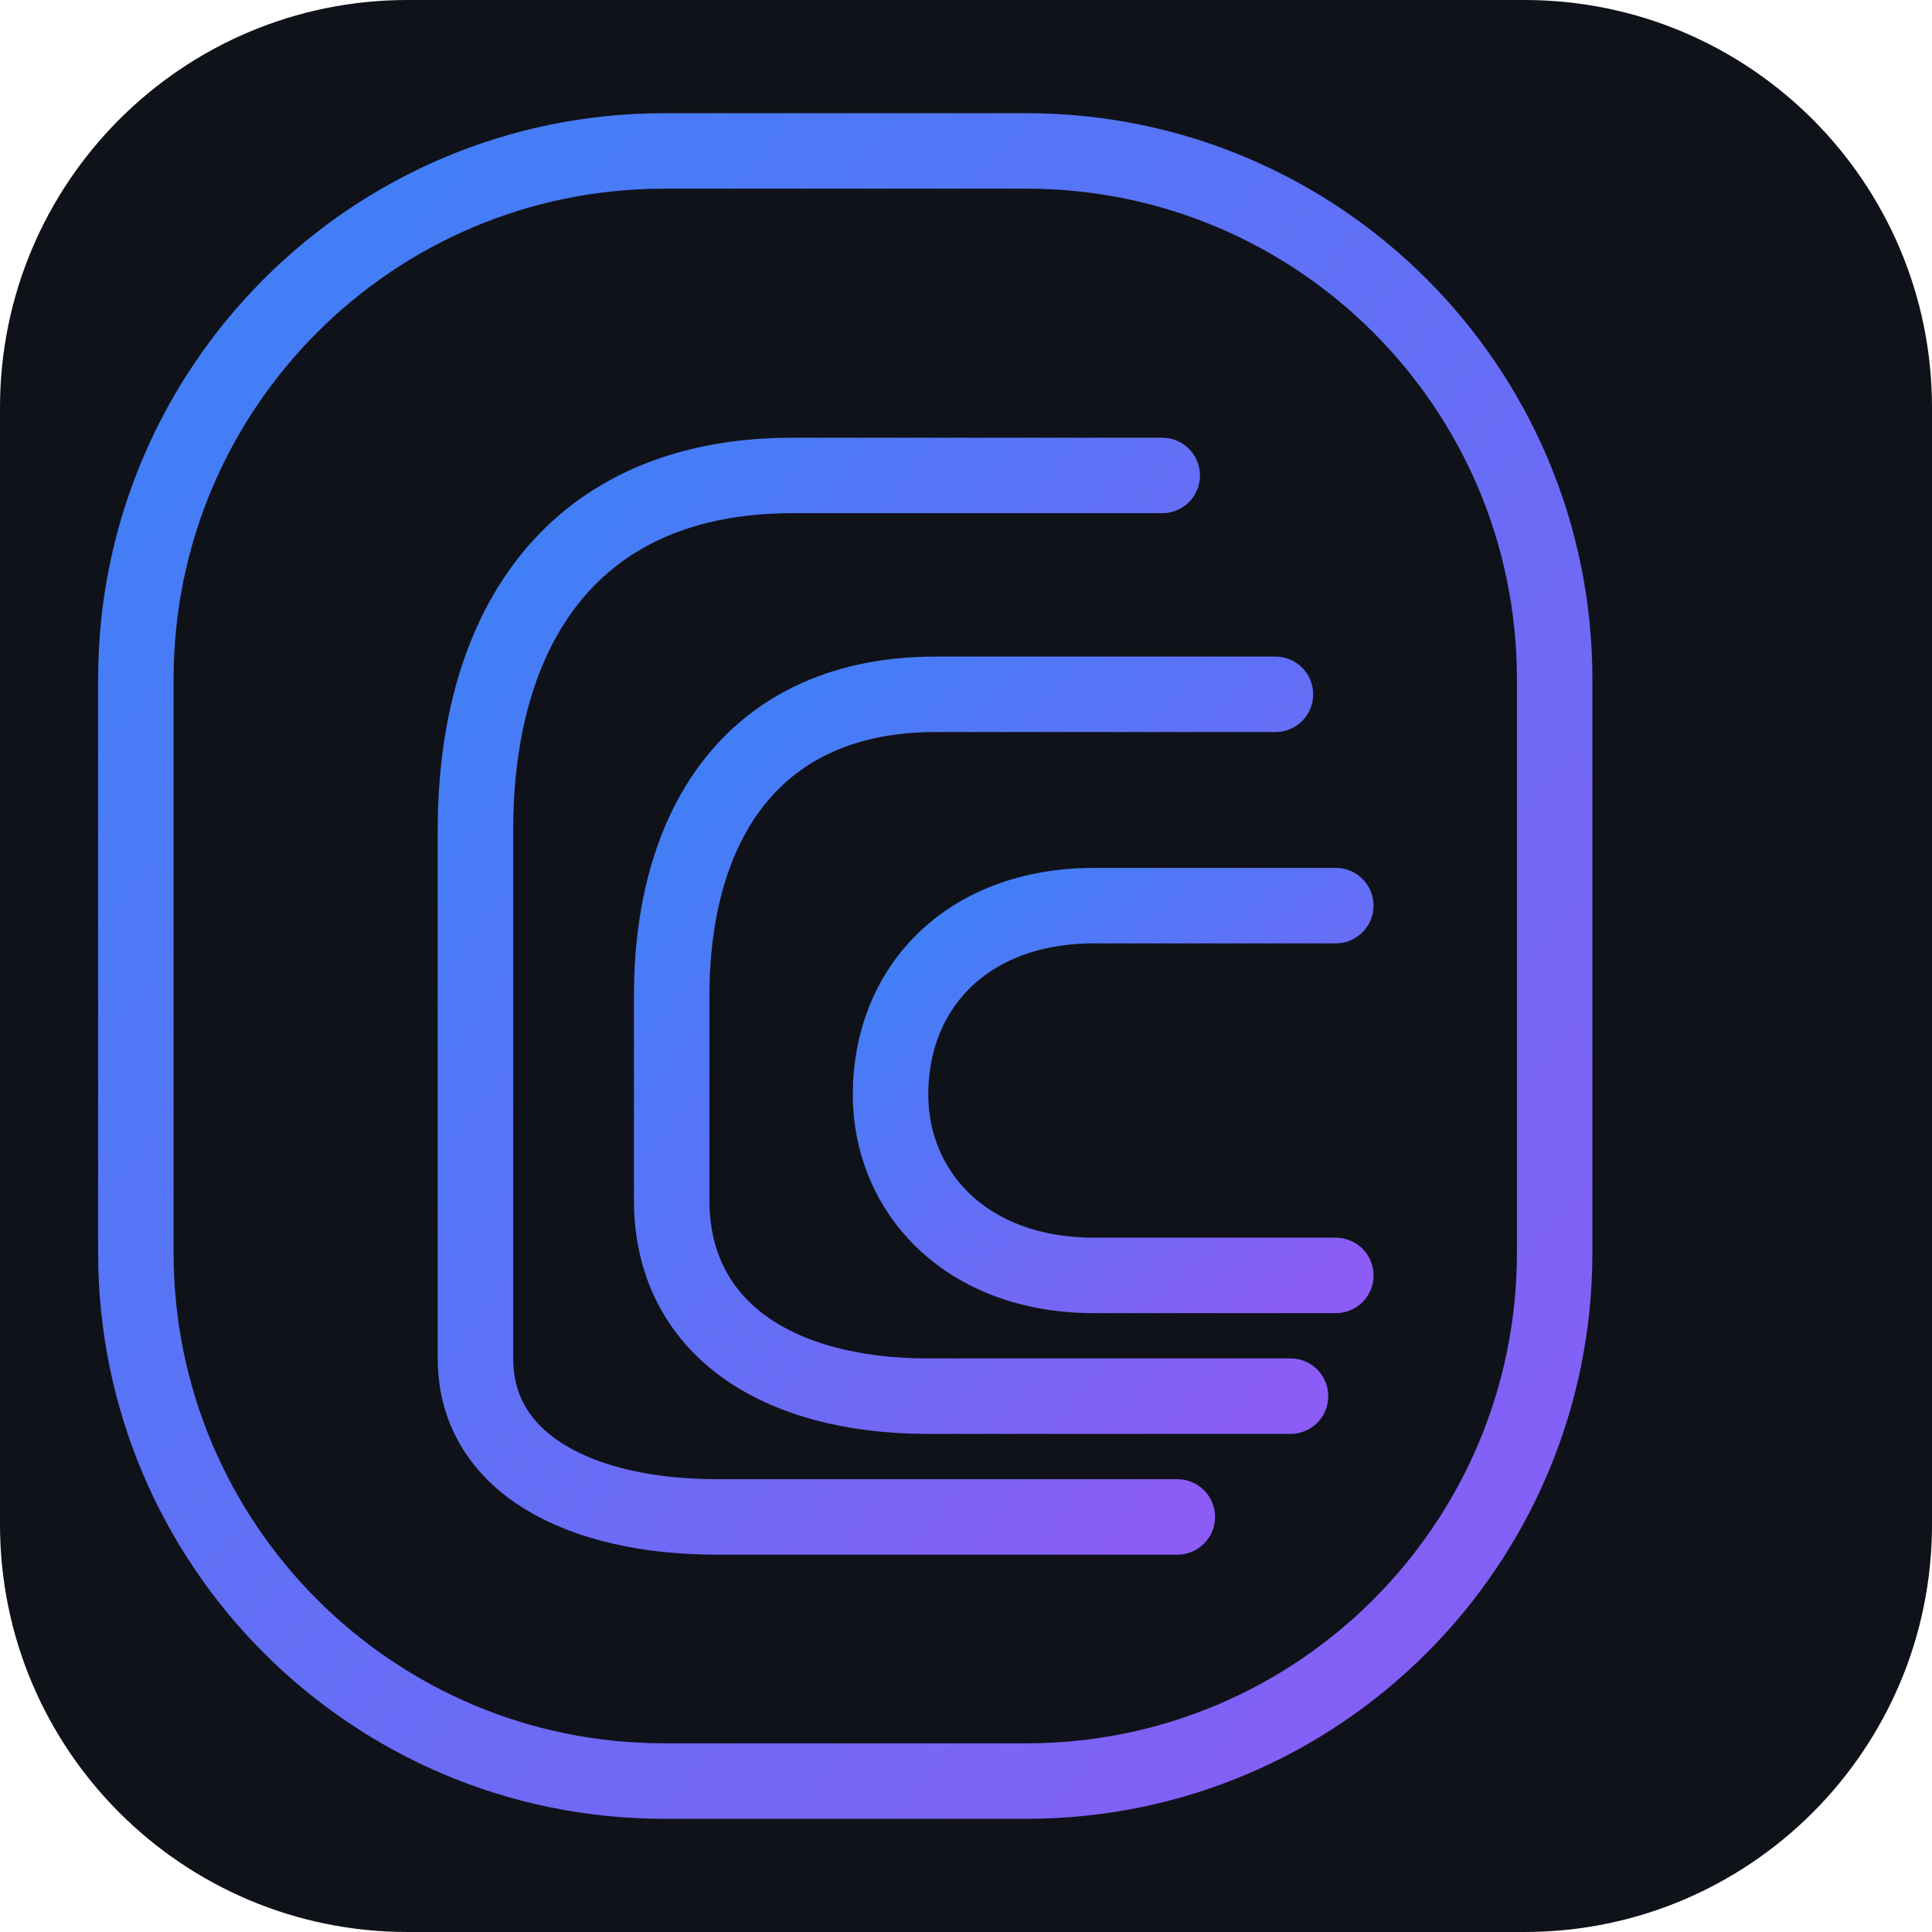
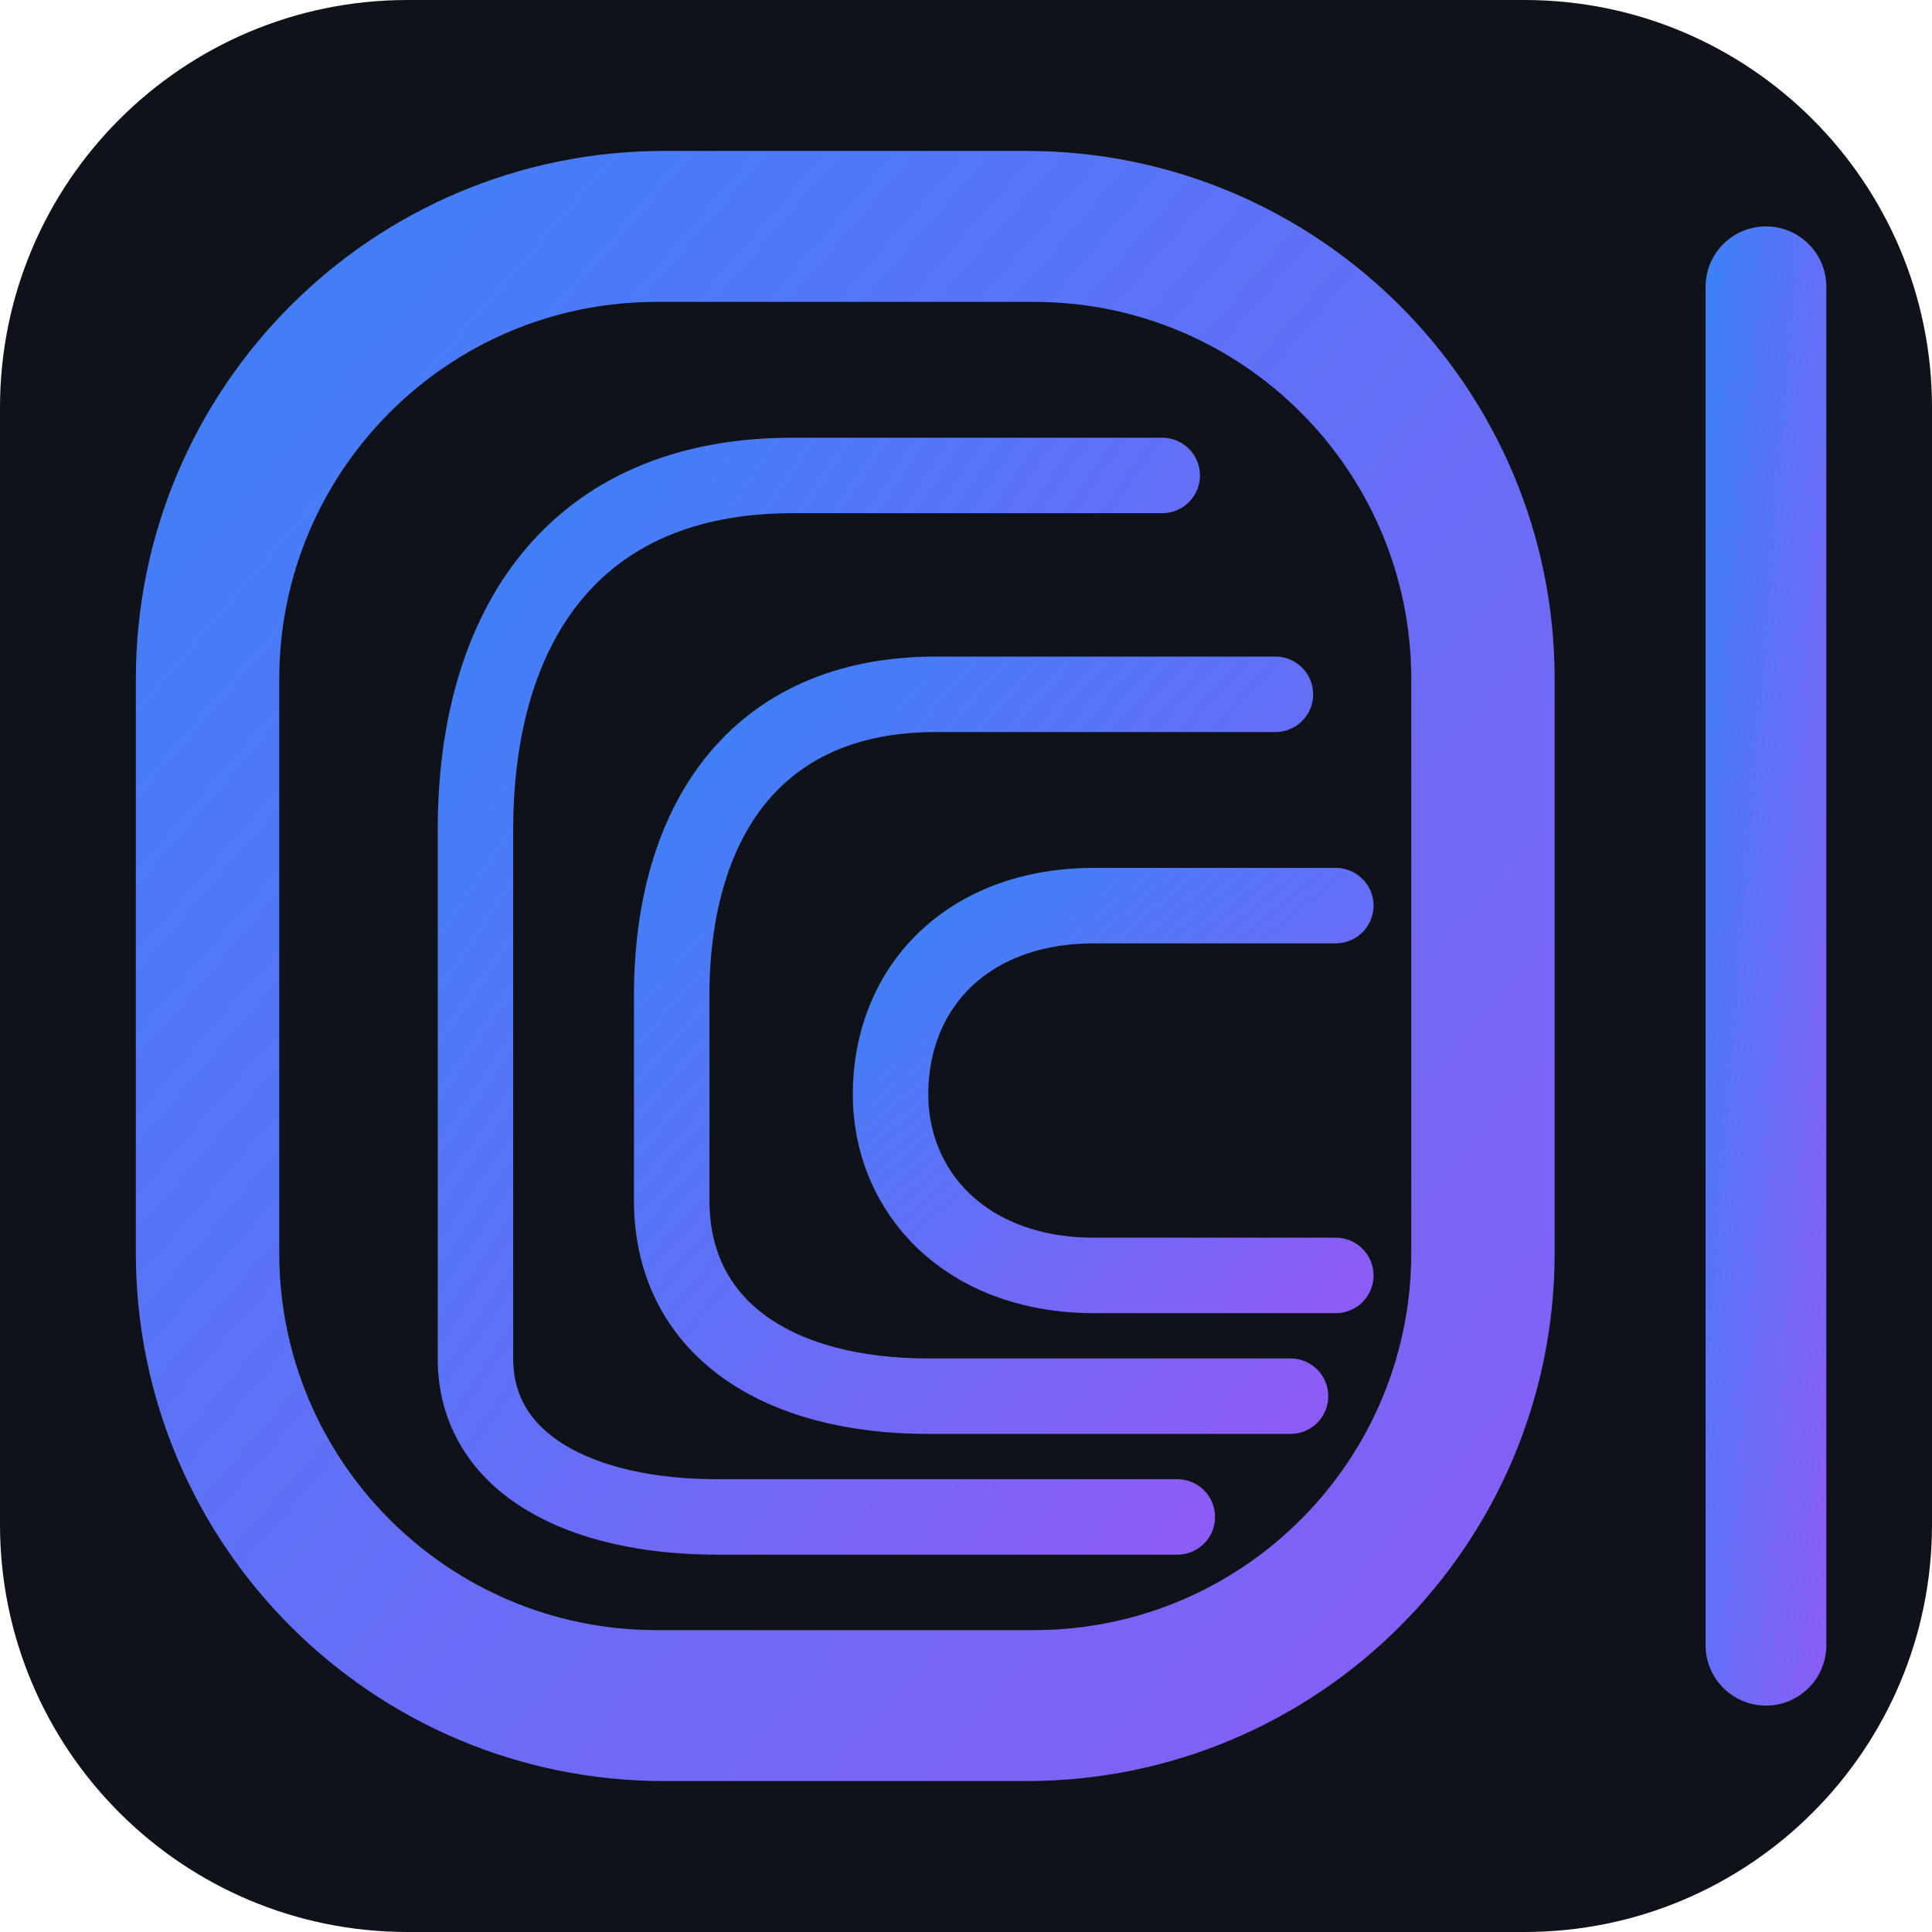
<svg xmlns="http://www.w3.org/2000/svg" viewBox="0 0 256 256" role="img" aria-label="Orcel optional blue purple editorial accent icon">
  <defs>
    <linearGradient id="accent" x1="0" y1="0" x2="1" y2="1">
      <stop offset="0" stop-color="#3B82F6" />
      <stop offset="1" stop-color="#8B5CF6" />
    </linearGradient>
  </defs>
  <rect width="256" height="256" rx="54" fill="#10121A" />
-   <rect x="18" y="20" width="188" height="216" rx="70" fill="none" stroke="url(#accent)" stroke-linecap="round" stroke-linejoin="round" stroke-width="10" />
+   <path d="M88 20 H136 A70 70 0 0 1 206 90 V166 A70 70 0 0 1 136 236 H88 A70 70 0 0 1 18 166 V90 A70 70 0 0 1 88 20 Z M87 40 H137 A50 50 0 0 1 187 90 V166 A50 50 0 0 1 137 216 H87 A50 50 0 0 1 37 166 V90 A50 50 0 0 1 87 40 Z" fill="url(#accent)" fill-rule="evenodd" />
  <path d="M154 63 H105 C76 63 63 83 63 110 V180 C63 194 77 201 95 201 H156" fill="none" stroke="url(#accent)" stroke-linecap="round" stroke-linejoin="round" stroke-width="10" />
  <path d="M169 92 H124 C100 92 89 109 89 132 V159 C89 176 103 185 123 185 H171" fill="none" stroke="url(#accent)" stroke-linecap="round" stroke-linejoin="round" stroke-width="10" />
  <path d="M177 120 H145 C128 120 118 131 118 145 C118 158 128 169 145 169 H177" fill="none" stroke="url(#accent)" stroke-linecap="round" stroke-linejoin="round" stroke-width="10" />
  <path d="M122 145 H175" fill="none" stroke="url(#accent)" stroke-linecap="round" stroke-linejoin="round" stroke-width="10" />
-   <path d="M234 79 V201" fill="none" stroke="url(#accent)" stroke-linecap="round" stroke-linejoin="round" stroke-width="10" />
+   <rect x="226" y="30" width="16" height="196" rx="8" fill="url(#accent)" />
</svg>
